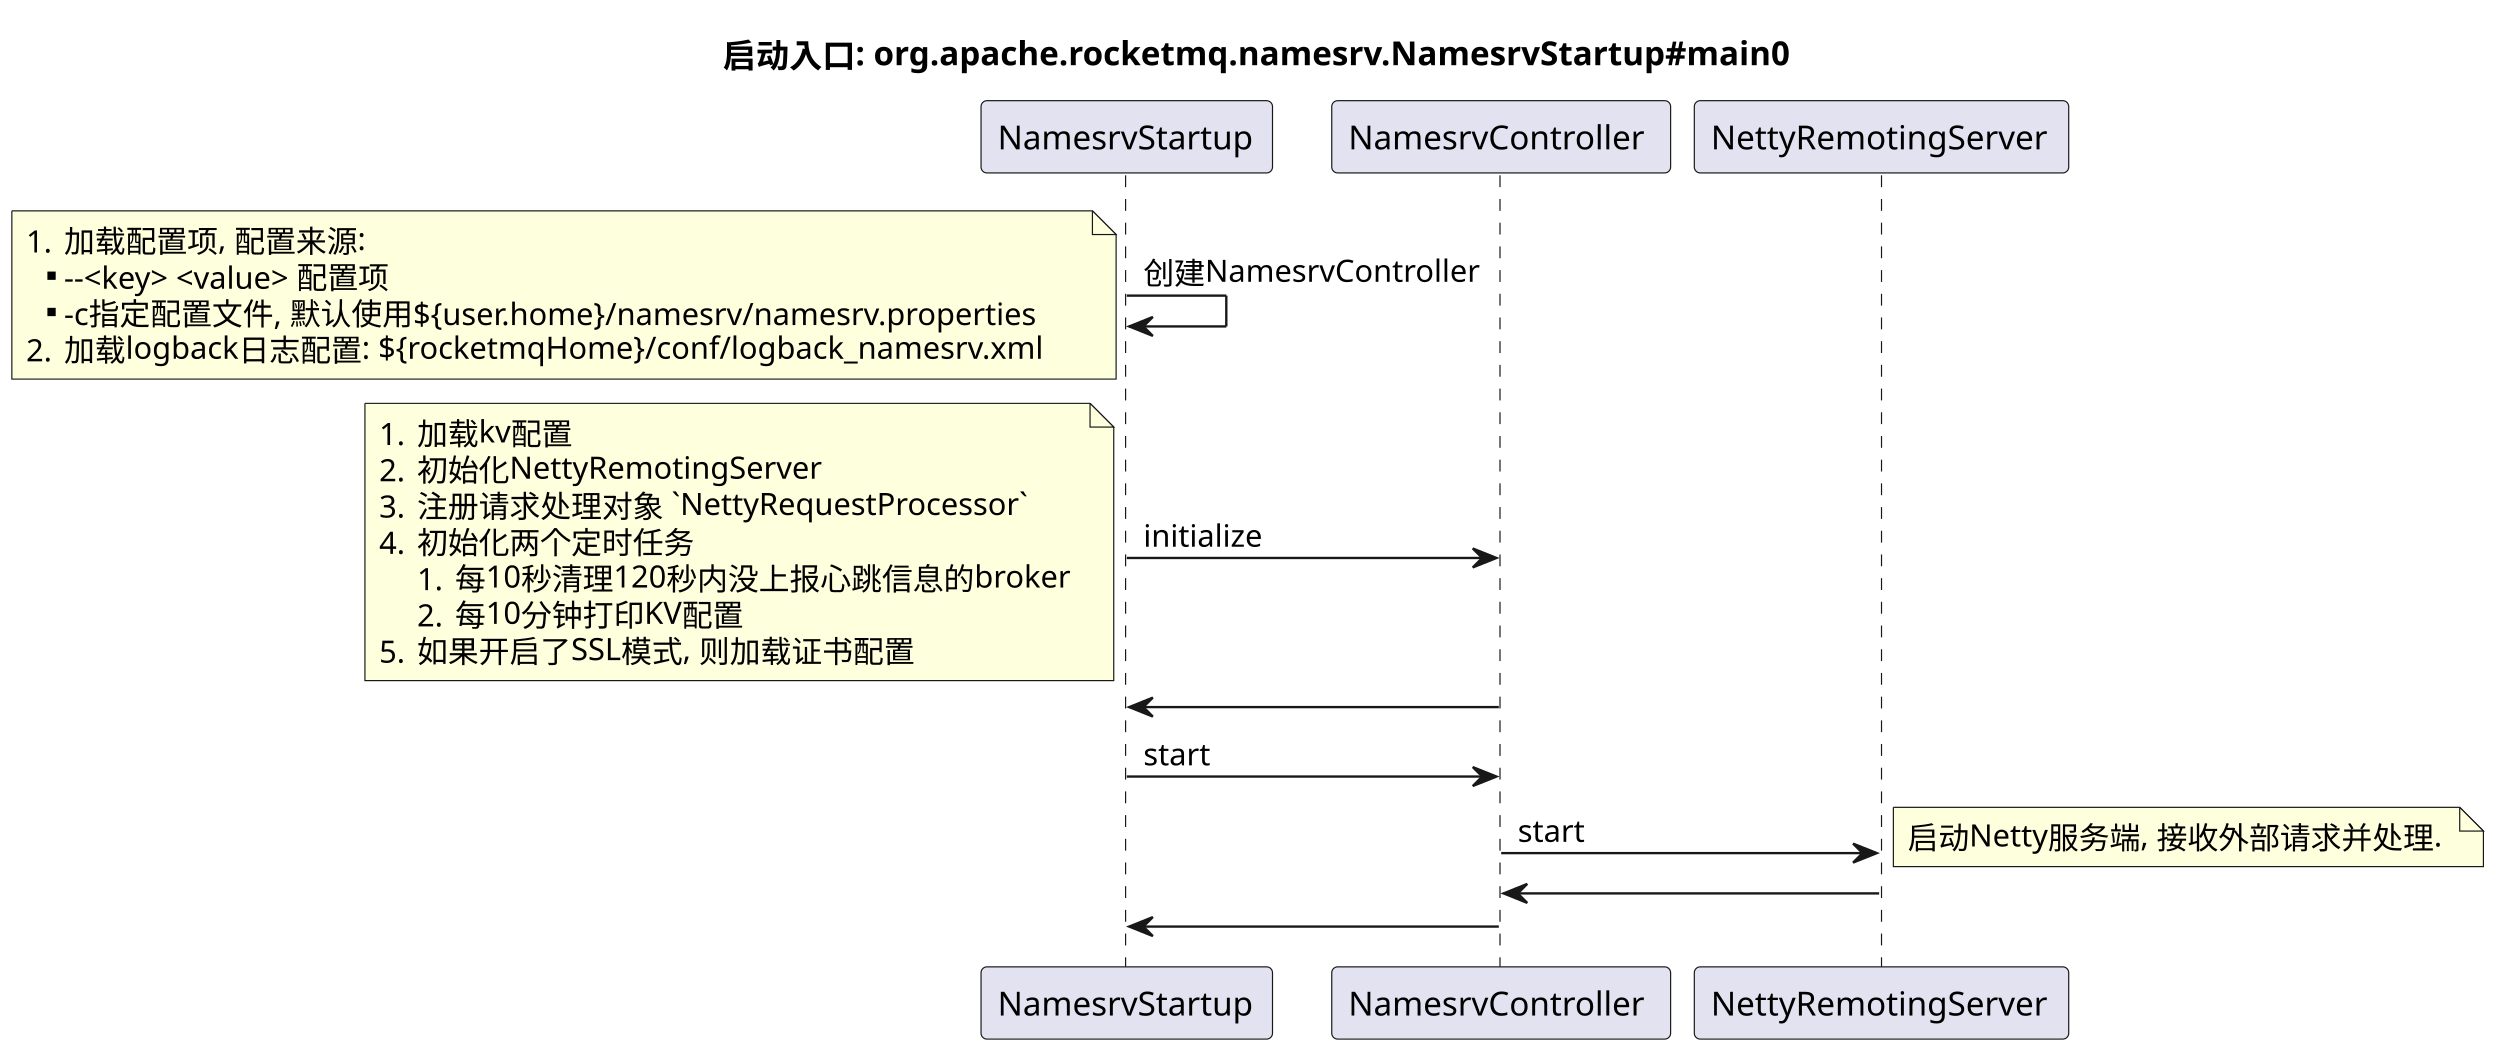
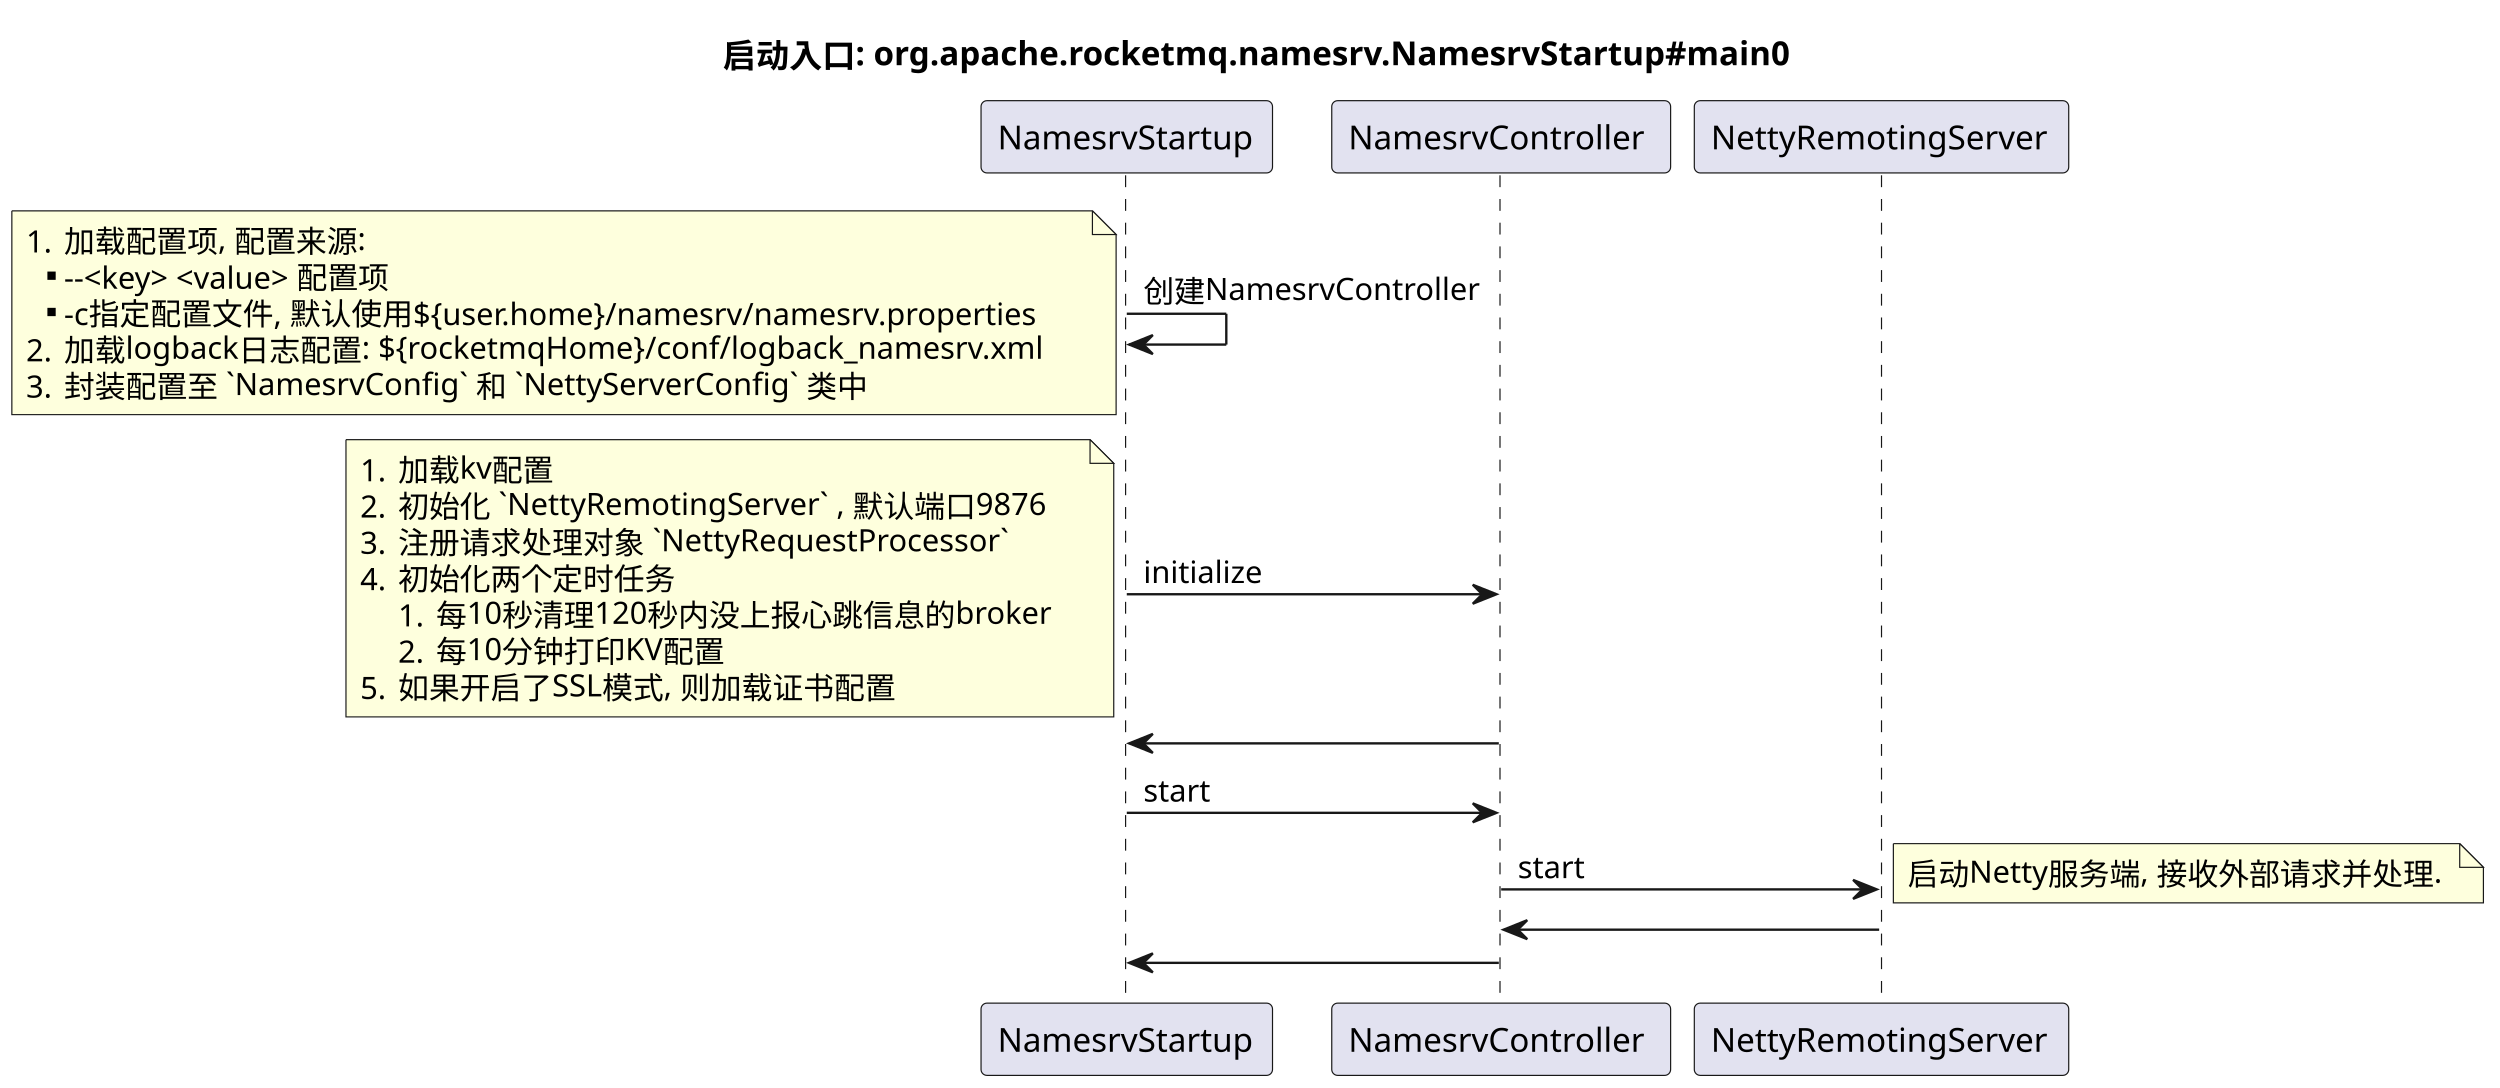
- <svg xmlns="http://www.w3.org/2000/svg" contentStyleType="text/css" height="444px" preserveAspectRatio="none" style="width:1055px;height:444px;background:#FFFFFF;" version="1.1" viewBox="0 0 1055 444" width="1055px" zoomAndPan="magnify">
+ <svg xmlns="http://www.w3.org/2000/svg" contentStyleType="text/css" height="459px" preserveAspectRatio="none" style="width:1055px;height:459px;background:#FFFFFF;" version="1.1" viewBox="0 0 1055 459" width="1055px" zoomAndPan="magnify">
  <defs />
  <g>
    <text fill="#000000" font-family="sans-serif" font-size="14" font-weight="bold" lengthAdjust="spacing" textLength="447" x="305" y="28.535">启动入口: org.apache.rocketmq.namesrv.NamesrvStartup#main0</text>
-     <line style="stroke:#181818;stroke-width:0.5;stroke-dasharray:5.0,5.0;" x1="475" x2="475" y1="73.977" y2="409.014" />
-     <line style="stroke:#181818;stroke-width:0.5;stroke-dasharray:5.0,5.0;" x1="633" x2="633" y1="73.977" y2="409.014" />
-     <line style="stroke:#181818;stroke-width:0.5;stroke-dasharray:5.0,5.0;" x1="794" x2="794" y1="73.977" y2="409.014" />
+     <line style="stroke:#181818;stroke-width:0.5;stroke-dasharray:5.0,5.0;" x1="475" x2="475" y1="73.977" y2="424.324" />
+     <line style="stroke:#181818;stroke-width:0.5;stroke-dasharray:5.0,5.0;" x1="633" x2="633" y1="73.977" y2="424.324" />
+     <line style="stroke:#181818;stroke-width:0.5;stroke-dasharray:5.0,5.0;" x1="794" x2="794" y1="73.977" y2="424.324" />
    <rect fill="#E2E2F0" height="30.488" rx="2.5" ry="2.5" style="stroke:#181818;stroke-width:0.5;" width="123" x="414" y="42.488" />
    <text fill="#000000" font-family="sans-serif" font-size="14" lengthAdjust="spacing" textLength="109" x="421" y="63.023">NamesrvStartup</text>
-     <rect fill="#E2E2F0" height="30.488" rx="2.5" ry="2.5" style="stroke:#181818;stroke-width:0.5;" width="123" x="414" y="408.014" />
-     <text fill="#000000" font-family="sans-serif" font-size="14" lengthAdjust="spacing" textLength="109" x="421" y="428.549">NamesrvStartup</text>
+     <rect fill="#E2E2F0" height="30.488" rx="2.5" ry="2.5" style="stroke:#181818;stroke-width:0.5;" width="123" x="414" y="423.324" />
+     <text fill="#000000" font-family="sans-serif" font-size="14" lengthAdjust="spacing" textLength="109" x="421" y="443.859">NamesrvStartup</text>
    <rect fill="#E2E2F0" height="30.488" rx="2.5" ry="2.5" style="stroke:#181818;stroke-width:0.5;" width="143" x="562" y="42.488" />
    <text fill="#000000" font-family="sans-serif" font-size="14" lengthAdjust="spacing" textLength="129" x="569" y="63.023">NamesrvController</text>
-     <rect fill="#E2E2F0" height="30.488" rx="2.5" ry="2.5" style="stroke:#181818;stroke-width:0.5;" width="143" x="562" y="408.014" />
-     <text fill="#000000" font-family="sans-serif" font-size="14" lengthAdjust="spacing" textLength="129" x="569" y="428.549">NamesrvController</text>
+     <rect fill="#E2E2F0" height="30.488" rx="2.5" ry="2.5" style="stroke:#181818;stroke-width:0.5;" width="143" x="562" y="423.324" />
+     <text fill="#000000" font-family="sans-serif" font-size="14" lengthAdjust="spacing" textLength="129" x="569" y="443.859">NamesrvController</text>
    <rect fill="#E2E2F0" height="30.488" rx="2.5" ry="2.5" style="stroke:#181818;stroke-width:0.5;" width="158" x="715" y="42.488" />
    <text fill="#000000" font-family="sans-serif" font-size="14" lengthAdjust="spacing" textLength="144" x="722" y="63.023">NettyRemotingServer</text>
-     <rect fill="#E2E2F0" height="30.488" rx="2.5" ry="2.5" style="stroke:#181818;stroke-width:0.5;" width="158" x="715" y="408.014" />
-     <text fill="#000000" font-family="sans-serif" font-size="14" lengthAdjust="spacing" textLength="144" x="722" y="428.549">NettyRemotingServer</text>
-     <line style="stroke:#181818;stroke-width:1.0;" x1="475.5" x2="517.5" y1="124.753" y2="124.753" />
-     <line style="stroke:#181818;stroke-width:1.0;" x1="517.5" x2="517.5" y1="124.753" y2="137.753" />
-     <line style="stroke:#181818;stroke-width:1.0;" x1="476.5" x2="517.5" y1="137.753" y2="137.753" />
-     <polygon fill="#181818" points="486.5,133.753,476.5,137.753,486.5,141.753,482.5,137.753" style="stroke:#181818;stroke-width:1.0;" />
-     <text fill="#000000" font-family="sans-serif" font-size="13" lengthAdjust="spacing" textLength="144" x="482.5" y="120.011">创建NamesrvController</text>
-     <path d="M5,88.977 L5,159.977 L471,159.977 L471,98.977 L461,88.977 L5,88.977 " fill="#FEFFDD" style="stroke:#181818;stroke-width:0.5;" />
+     <rect fill="#E2E2F0" height="30.488" rx="2.5" ry="2.5" style="stroke:#181818;stroke-width:0.5;" width="158" x="715" y="423.324" />
+     <text fill="#000000" font-family="sans-serif" font-size="14" lengthAdjust="spacing" textLength="144" x="722" y="443.859">NettyRemotingServer</text>
+     <line style="stroke:#181818;stroke-width:1.0;" x1="475.5" x2="517.5" y1="132.408" y2="132.408" />
+     <line style="stroke:#181818;stroke-width:1.0;" x1="517.5" x2="517.5" y1="132.408" y2="145.408" />
+     <line style="stroke:#181818;stroke-width:1.0;" x1="476.5" x2="517.5" y1="145.408" y2="145.408" />
+     <polygon fill="#181818" points="486.5,141.408,476.5,145.408,486.5,149.408,482.5,145.408" style="stroke:#181818;stroke-width:1.0;" />
+     <text fill="#000000" font-family="sans-serif" font-size="13" lengthAdjust="spacing" textLength="144" x="482.5" y="127.666">创建NamesrvController</text>
+     <path d="M5,88.977 L5,174.977 L471,174.977 L471,98.977 L461,88.977 L5,88.977 " fill="#FEFFDD" style="stroke:#181818;stroke-width:0.5;" />
    <path d="M461,88.977 L461,98.977 L471,98.977 L461,88.977 " fill="#FEFFDD" style="stroke:#181818;stroke-width:0.5;" />
    <text fill="#000000" font-family="sans-serif" font-size="13" lengthAdjust="spacing" textLength="12" x="11" y="106.545">1.</text>
    <text fill="#000000" font-family="sans-serif" font-size="13" lengthAdjust="spacing" textLength="129" x="27" y="106.545">加载配置项, 配置来源:</text>
    <rect fill="#000000" height="3.5" style="stroke:#000000;stroke-width:0.0;" width="3.5" x="20" y="114.598" />
    <text fill="#000000" font-family="sans-serif" font-size="13" lengthAdjust="spacing" textLength="158" x="27" y="121.856">--&lt;key&gt; &lt;value&gt; 配置项</text>
    <rect fill="#000000" height="3.5" style="stroke:#000000;stroke-width:0.0;" width="3.5" x="20" y="129.908" />
    <text fill="#000000" font-family="sans-serif" font-size="13" lengthAdjust="spacing" textLength="423" x="27" y="137.166">-c指定配置文件, 默认使用${user.home}/namesrv/namesrv.properties</text>
    <text fill="#000000" font-family="sans-serif" font-size="13" lengthAdjust="spacing" textLength="12" x="11" y="152.477">2.</text>
    <text fill="#000000" font-family="sans-serif" font-size="13" lengthAdjust="spacing" textLength="429" x="27" y="152.477">加载logback日志配置: ${rocketmqHome}/conf/logback_namesrv.xml</text>
-     <polygon fill="#181818" points="621.5,231.461,631.5,235.461,621.5,239.461,625.5,235.461" style="stroke:#181818;stroke-width:1.0;" />
-     <line style="stroke:#181818;stroke-width:1.0;" x1="475.5" x2="627.5" y1="235.461" y2="235.461" />
-     <text fill="#000000" font-family="sans-serif" font-size="13" lengthAdjust="spacing" textLength="54" x="482.5" y="230.719">initialize</text>
-     <path d="M154,170.219 L154,287.219 L470,287.219 L470,180.219 L460,170.219 L154,170.219 " fill="#FEFFDD" style="stroke:#181818;stroke-width:0.5;" />
-     <path d="M460,170.219 L460,180.219 L470,180.219 L460,170.219 " fill="#FEFFDD" style="stroke:#181818;stroke-width:0.5;" />
-     <text fill="#000000" font-family="sans-serif" font-size="13" lengthAdjust="spacing" textLength="12" x="160" y="187.787">1.</text>
-     <text fill="#000000" font-family="sans-serif" font-size="13" lengthAdjust="spacing" textLength="67" x="176" y="187.787">加载kv配置</text>
-     <text fill="#000000" font-family="sans-serif" font-size="13" lengthAdjust="spacing" textLength="12" x="160" y="203.098">2.</text>
-     <text fill="#000000" font-family="sans-serif" font-size="13" lengthAdjust="spacing" textLength="171" x="176" y="203.098">初始化NettyRemotingServer</text>
-     <text fill="#000000" font-family="sans-serif" font-size="13" lengthAdjust="spacing" textLength="12" x="160" y="218.408">3.</text>
-     <text fill="#000000" font-family="sans-serif" font-size="13" lengthAdjust="spacing" textLength="269" x="176" y="218.408">注册请求处理对象 `NettyRequestProcessor`</text>
-     <text fill="#000000" font-family="sans-serif" font-size="13" lengthAdjust="spacing" textLength="12" x="160" y="233.719">4.</text>
-     <text fill="#000000" font-family="sans-serif" font-size="13" lengthAdjust="spacing" textLength="117" x="176" y="233.719">初始化两个定时任务</text>
-     <text fill="#000000" font-family="sans-serif" font-size="13" lengthAdjust="spacing" textLength="12" x="176" y="249.029">1.</text>
-     <text fill="#000000" font-family="sans-serif" font-size="13" lengthAdjust="spacing" textLength="263" x="192" y="249.029">每10秒清理120秒内没上报心跳信息的broker</text>
-     <text fill="#000000" font-family="sans-serif" font-size="13" lengthAdjust="spacing" textLength="12" x="176" y="264.34">2.</text>
-     <text fill="#000000" font-family="sans-serif" font-size="13" lengthAdjust="spacing" textLength="123" x="192" y="264.34">每10分钟打印KV配置</text>
-     <text fill="#000000" font-family="sans-serif" font-size="13" lengthAdjust="spacing" textLength="12" x="160" y="279.65">5.</text>
-     <text fill="#000000" font-family="sans-serif" font-size="13" lengthAdjust="spacing" textLength="211" x="176" y="279.65">如果开启了SSL模式, 则加载证书配置</text>
-     <polygon fill="#181818" points="486.5,294.393,476.5,298.393,486.5,302.393,482.5,298.393" style="stroke:#181818;stroke-width:1.0;" />
-     <line style="stroke:#181818;stroke-width:1.0;" x1="480.5" x2="632.5" y1="298.393" y2="298.393" />
-     <polygon fill="#181818" points="621.5,323.703,631.5,327.703,621.5,331.703,625.5,327.703" style="stroke:#181818;stroke-width:1.0;" />
-     <line style="stroke:#181818;stroke-width:1.0;" x1="475.5" x2="627.5" y1="327.703" y2="327.703" />
-     <text fill="#000000" font-family="sans-serif" font-size="13" lengthAdjust="spacing" textLength="29" x="482.5" y="322.961">start</text>
-     <polygon fill="#181818" points="782,356.014,792,360.014,782,364.014,786,360.014" style="stroke:#181818;stroke-width:1.0;" />
-     <line style="stroke:#181818;stroke-width:1.0;" x1="633.5" x2="788" y1="360.014" y2="360.014" />
-     <text fill="#000000" font-family="sans-serif" font-size="13" lengthAdjust="spacing" textLength="29" x="640.5" y="355.272">start</text>
-     <path d="M799,340.703 L799,365.703 L1048,365.703 L1048,350.703 L1038,340.703 L799,340.703 " fill="#FEFFDD" style="stroke:#181818;stroke-width:0.5;" />
-     <path d="M1038,340.703 L1038,350.703 L1048,350.703 L1038,340.703 " fill="#FEFFDD" style="stroke:#181818;stroke-width:0.5;" />
-     <text fill="#000000" font-family="sans-serif" font-size="13" lengthAdjust="spacing" textLength="228" x="805" y="358.272">启动Netty服务端, 接收外部请求并处理.</text>
-     <polygon fill="#181818" points="644.5,373.014,634.5,377.014,644.5,381.014,640.5,377.014" style="stroke:#181818;stroke-width:1.0;" />
-     <line style="stroke:#181818;stroke-width:1.0;" x1="638.5" x2="793" y1="377.014" y2="377.014" />
-     <polygon fill="#181818" points="486.5,387.014,476.5,391.014,486.5,395.014,482.5,391.014" style="stroke:#181818;stroke-width:1.0;" />
-     <line style="stroke:#181818;stroke-width:1.0;" x1="480.5" x2="632.5" y1="391.014" y2="391.014" />
+     <text fill="#000000" font-family="sans-serif" font-size="13" lengthAdjust="spacing" textLength="12" x="11" y="167.787">3.</text>
+     <text fill="#000000" font-family="sans-serif" font-size="13" lengthAdjust="spacing" textLength="363" x="27" y="167.787">封装配置至 `NamesrvConfig` 和 `NettyServerConfig` 类中</text>
+     <polygon fill="#181818" points="621.5,246.772,631.5,250.772,621.5,254.772,625.5,250.772" style="stroke:#181818;stroke-width:1.0;" />
+     <line style="stroke:#181818;stroke-width:1.0;" x1="475.5" x2="627.5" y1="250.772" y2="250.772" />
+     <text fill="#000000" font-family="sans-serif" font-size="13" lengthAdjust="spacing" textLength="54" x="482.5" y="246.029">initialize</text>
+     <path d="M146,185.529 L146,302.529 L470,302.529 L470,195.529 L460,185.529 L146,185.529 " fill="#FEFFDD" style="stroke:#181818;stroke-width:0.5;" />
+     <path d="M460,185.529 L460,195.529 L470,195.529 L460,185.529 " fill="#FEFFDD" style="stroke:#181818;stroke-width:0.5;" />
+     <text fill="#000000" font-family="sans-serif" font-size="13" lengthAdjust="spacing" textLength="12" x="152" y="203.098">1.</text>
+     <text fill="#000000" font-family="sans-serif" font-size="13" lengthAdjust="spacing" textLength="67" x="168" y="203.098">加载kv配置</text>
+     <text fill="#000000" font-family="sans-serif" font-size="13" lengthAdjust="spacing" textLength="12" x="152" y="218.408">2.</text>
+     <text fill="#000000" font-family="sans-serif" font-size="13" lengthAdjust="spacing" textLength="287" x="168" y="218.408">初始化 `NettyRemotingServer` , 默认端口9876</text>
+     <text fill="#000000" font-family="sans-serif" font-size="13" lengthAdjust="spacing" textLength="12" x="152" y="233.719">3.</text>
+     <text fill="#000000" font-family="sans-serif" font-size="13" lengthAdjust="spacing" textLength="269" x="168" y="233.719">注册请求处理对象 `NettyRequestProcessor`</text>
+     <text fill="#000000" font-family="sans-serif" font-size="13" lengthAdjust="spacing" textLength="12" x="152" y="249.029">4.</text>
+     <text fill="#000000" font-family="sans-serif" font-size="13" lengthAdjust="spacing" textLength="117" x="168" y="249.029">初始化两个定时任务</text>
+     <text fill="#000000" font-family="sans-serif" font-size="13" lengthAdjust="spacing" textLength="12" x="168" y="264.34">1.</text>
+     <text fill="#000000" font-family="sans-serif" font-size="13" lengthAdjust="spacing" textLength="263" x="184" y="264.34">每10秒清理120秒内没上报心跳信息的broker</text>
+     <text fill="#000000" font-family="sans-serif" font-size="13" lengthAdjust="spacing" textLength="12" x="168" y="279.65">2.</text>
+     <text fill="#000000" font-family="sans-serif" font-size="13" lengthAdjust="spacing" textLength="123" x="184" y="279.65">每10分钟打印KV配置</text>
+     <text fill="#000000" font-family="sans-serif" font-size="13" lengthAdjust="spacing" textLength="12" x="152" y="294.961">5.</text>
+     <text fill="#000000" font-family="sans-serif" font-size="13" lengthAdjust="spacing" textLength="211" x="168" y="294.961">如果开启了SSL模式, 则加载证书配置</text>
+     <polygon fill="#181818" points="486.5,309.703,476.5,313.703,486.5,317.703,482.5,313.703" style="stroke:#181818;stroke-width:1.0;" />
+     <line style="stroke:#181818;stroke-width:1.0;" x1="480.5" x2="632.5" y1="313.703" y2="313.703" />
+     <polygon fill="#181818" points="621.5,339.014,631.5,343.014,621.5,347.014,625.5,343.014" style="stroke:#181818;stroke-width:1.0;" />
+     <line style="stroke:#181818;stroke-width:1.0;" x1="475.5" x2="627.5" y1="343.014" y2="343.014" />
+     <text fill="#000000" font-family="sans-serif" font-size="13" lengthAdjust="spacing" textLength="29" x="482.5" y="338.272">start</text>
+     <polygon fill="#181818" points="782,371.324,792,375.324,782,379.324,786,375.324" style="stroke:#181818;stroke-width:1.0;" />
+     <line style="stroke:#181818;stroke-width:1.0;" x1="633.5" x2="788" y1="375.324" y2="375.324" />
+     <text fill="#000000" font-family="sans-serif" font-size="13" lengthAdjust="spacing" textLength="29" x="640.5" y="370.582">start</text>
+     <path d="M799,356.014 L799,381.014 L1048,381.014 L1048,366.014 L1038,356.014 L799,356.014 " fill="#FEFFDD" style="stroke:#181818;stroke-width:0.5;" />
+     <path d="M1038,356.014 L1038,366.014 L1048,366.014 L1038,356.014 " fill="#FEFFDD" style="stroke:#181818;stroke-width:0.5;" />
+     <text fill="#000000" font-family="sans-serif" font-size="13" lengthAdjust="spacing" textLength="228" x="805" y="373.582">启动Netty服务端, 接收外部请求并处理.</text>
+     <polygon fill="#181818" points="644.5,388.324,634.5,392.324,644.5,396.324,640.5,392.324" style="stroke:#181818;stroke-width:1.0;" />
+     <line style="stroke:#181818;stroke-width:1.0;" x1="638.5" x2="793" y1="392.324" y2="392.324" />
+     <polygon fill="#181818" points="486.5,402.324,476.5,406.324,486.5,410.324,482.5,406.324" style="stroke:#181818;stroke-width:1.0;" />
+     <line style="stroke:#181818;stroke-width:1.0;" x1="480.5" x2="632.5" y1="406.324" y2="406.324" />
  </g>
</svg>
